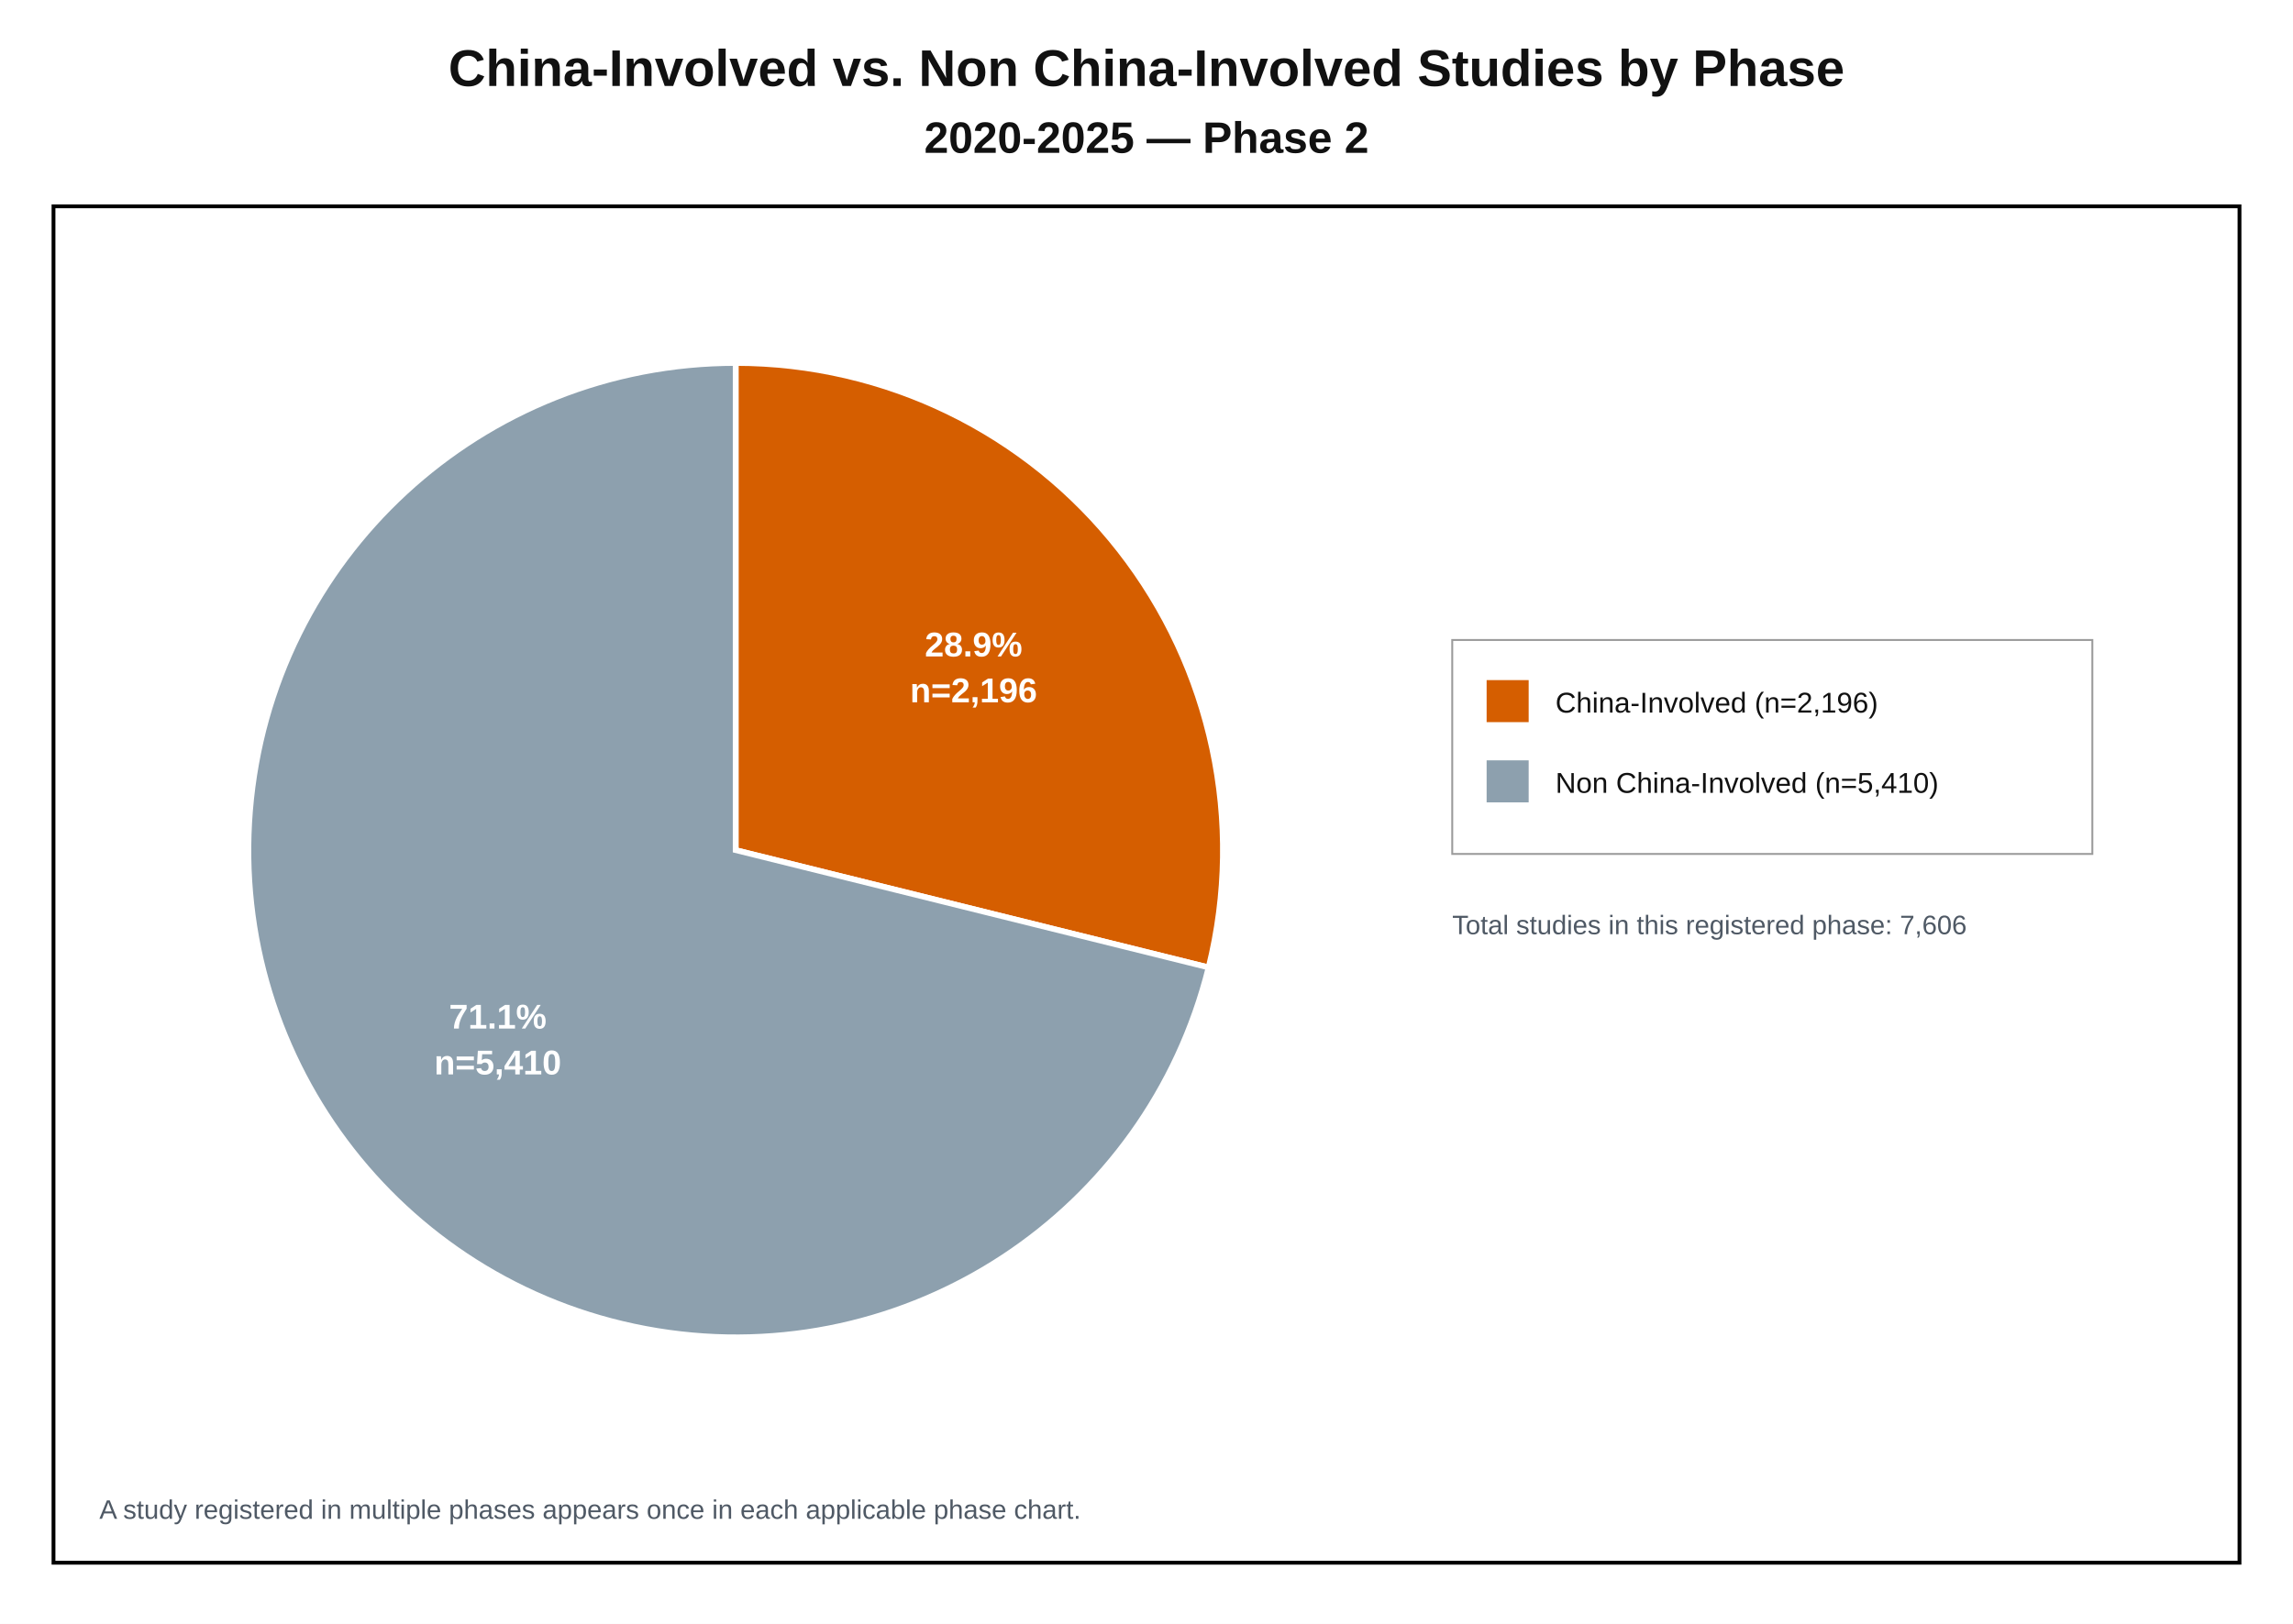
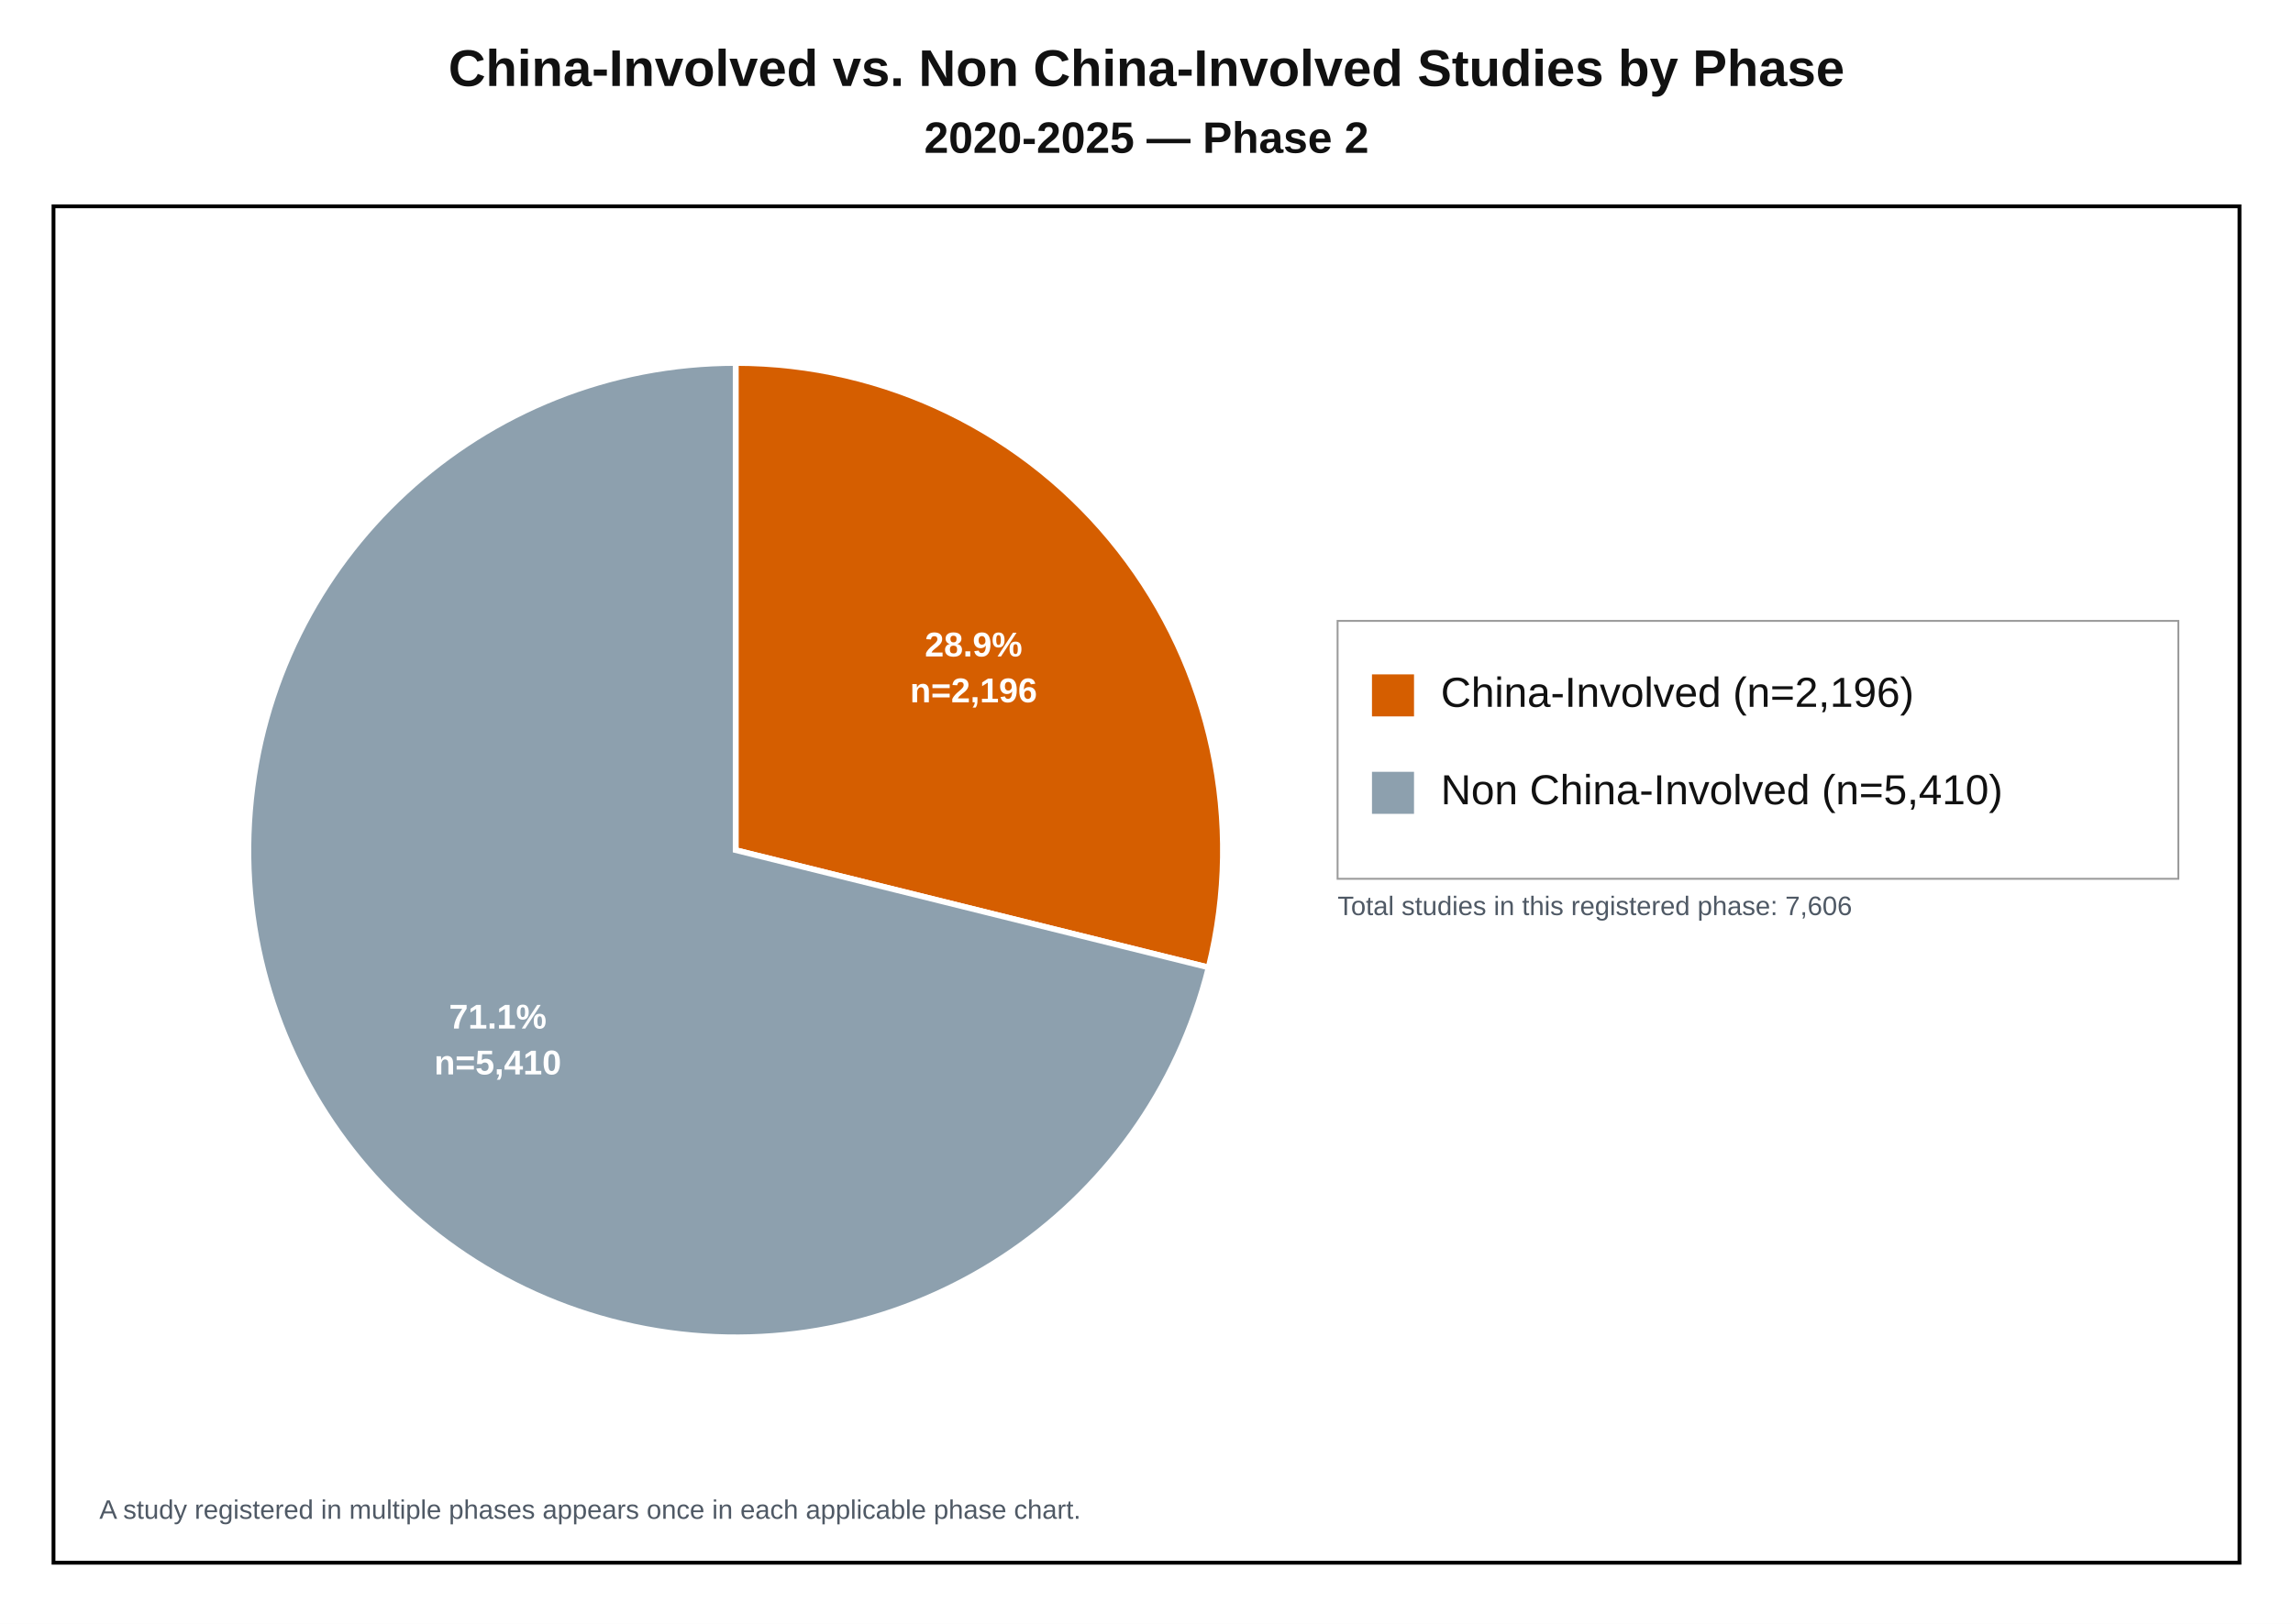
<svg xmlns="http://www.w3.org/2000/svg" width="1200" height="850" viewBox="0 0 1200 850">
  <rect width="1200" height="850" fill="#fff" />
-   <style>text{font-family:Arial,Helvetica,sans-serif;fill:#111}.title{font-size:27px;font-weight:700}.phase{font-size:23px;font-weight:700}.slice{font-size:18px;font-weight:700;fill:#fff}.legend{font-size:15px}.note{font-size:14px;fill:#4f5965}</style>
+   <style>text{font-family:Arial,Helvetica,sans-serif;fill:#111}.title{font-size:27px;font-weight:700}.phase{font-size:23px;font-weight:700}.slice{font-size:18px;font-weight:700;fill:#fff}.legend{font-size:22px}.note{font-size:14px;fill:#4f5965}</style>
  <text x="600" y="45" text-anchor="middle" class="title">China-Involved vs. Non China-Involved Studies by Phase</text>
  <text x="600" y="80" text-anchor="middle" class="phase">2020-2025 — Phase 2</text>
  <rect x="28" y="108" width="1144" height="710" fill="none" stroke="#000" stroke-width="2" />
  <path d="M 385.0,445.0 L 385.0,190.0 A 255.0,255.0 0 0 1 632.5,506.4 Z" fill="#d55e00" stroke="#fff" stroke-width="3" />
  <text x="509.5" y="343.6" text-anchor="middle" class="slice">28.9%</text>
  <text x="509.5" y="367.6" text-anchor="middle" class="slice">n=2,196</text>
  <path d="M 385.0,445.0 L 632.5,506.4 A 255.0,255.0 0 1 1 385.0,190.0 Z" fill="#8da0ae" stroke="#fff" stroke-width="3" />
  <text x="260.5" y="538.4" text-anchor="middle" class="slice">71.1%</text>
  <text x="260.5" y="562.4" text-anchor="middle" class="slice">n=5,410</text>
-   <rect x="760" y="335" width="335" height="112" fill="#fff" stroke="#9b9b9b" />
-   <rect x="778" y="356" width="22" height="22" fill="#d55e00" />
-   <text x="814" y="373" class="legend">China-Involved (n=2,196)</text>
-   <rect x="778" y="398" width="22" height="22" fill="#8da0ae" />
-   <text x="814" y="415" class="legend">Non China-Involved (n=5,410)</text>
-   <text x="760" y="489" class="note">Total studies in this registered phase: 7,606</text>
+   <rect x="700" y="325" width="440" height="135" fill="#fff" stroke="#9b9b9b" />
+   <rect x="718" y="353" width="22" height="22" fill="#d55e00" />
+   <text x="754" y="370" class="legend">China-Involved (n=2,196)</text>
+   <rect x="718" y="404" width="22" height="22" fill="#8da0ae" />
+   <text x="754" y="421" class="legend">Non China-Involved (n=5,410)</text>
+   <text x="700" y="479" class="note">Total studies in this registered phase: 7,606</text>
  <text x="52" y="795" class="note">A study registered in multiple phases appears once in each applicable phase chart.</text>
</svg>
